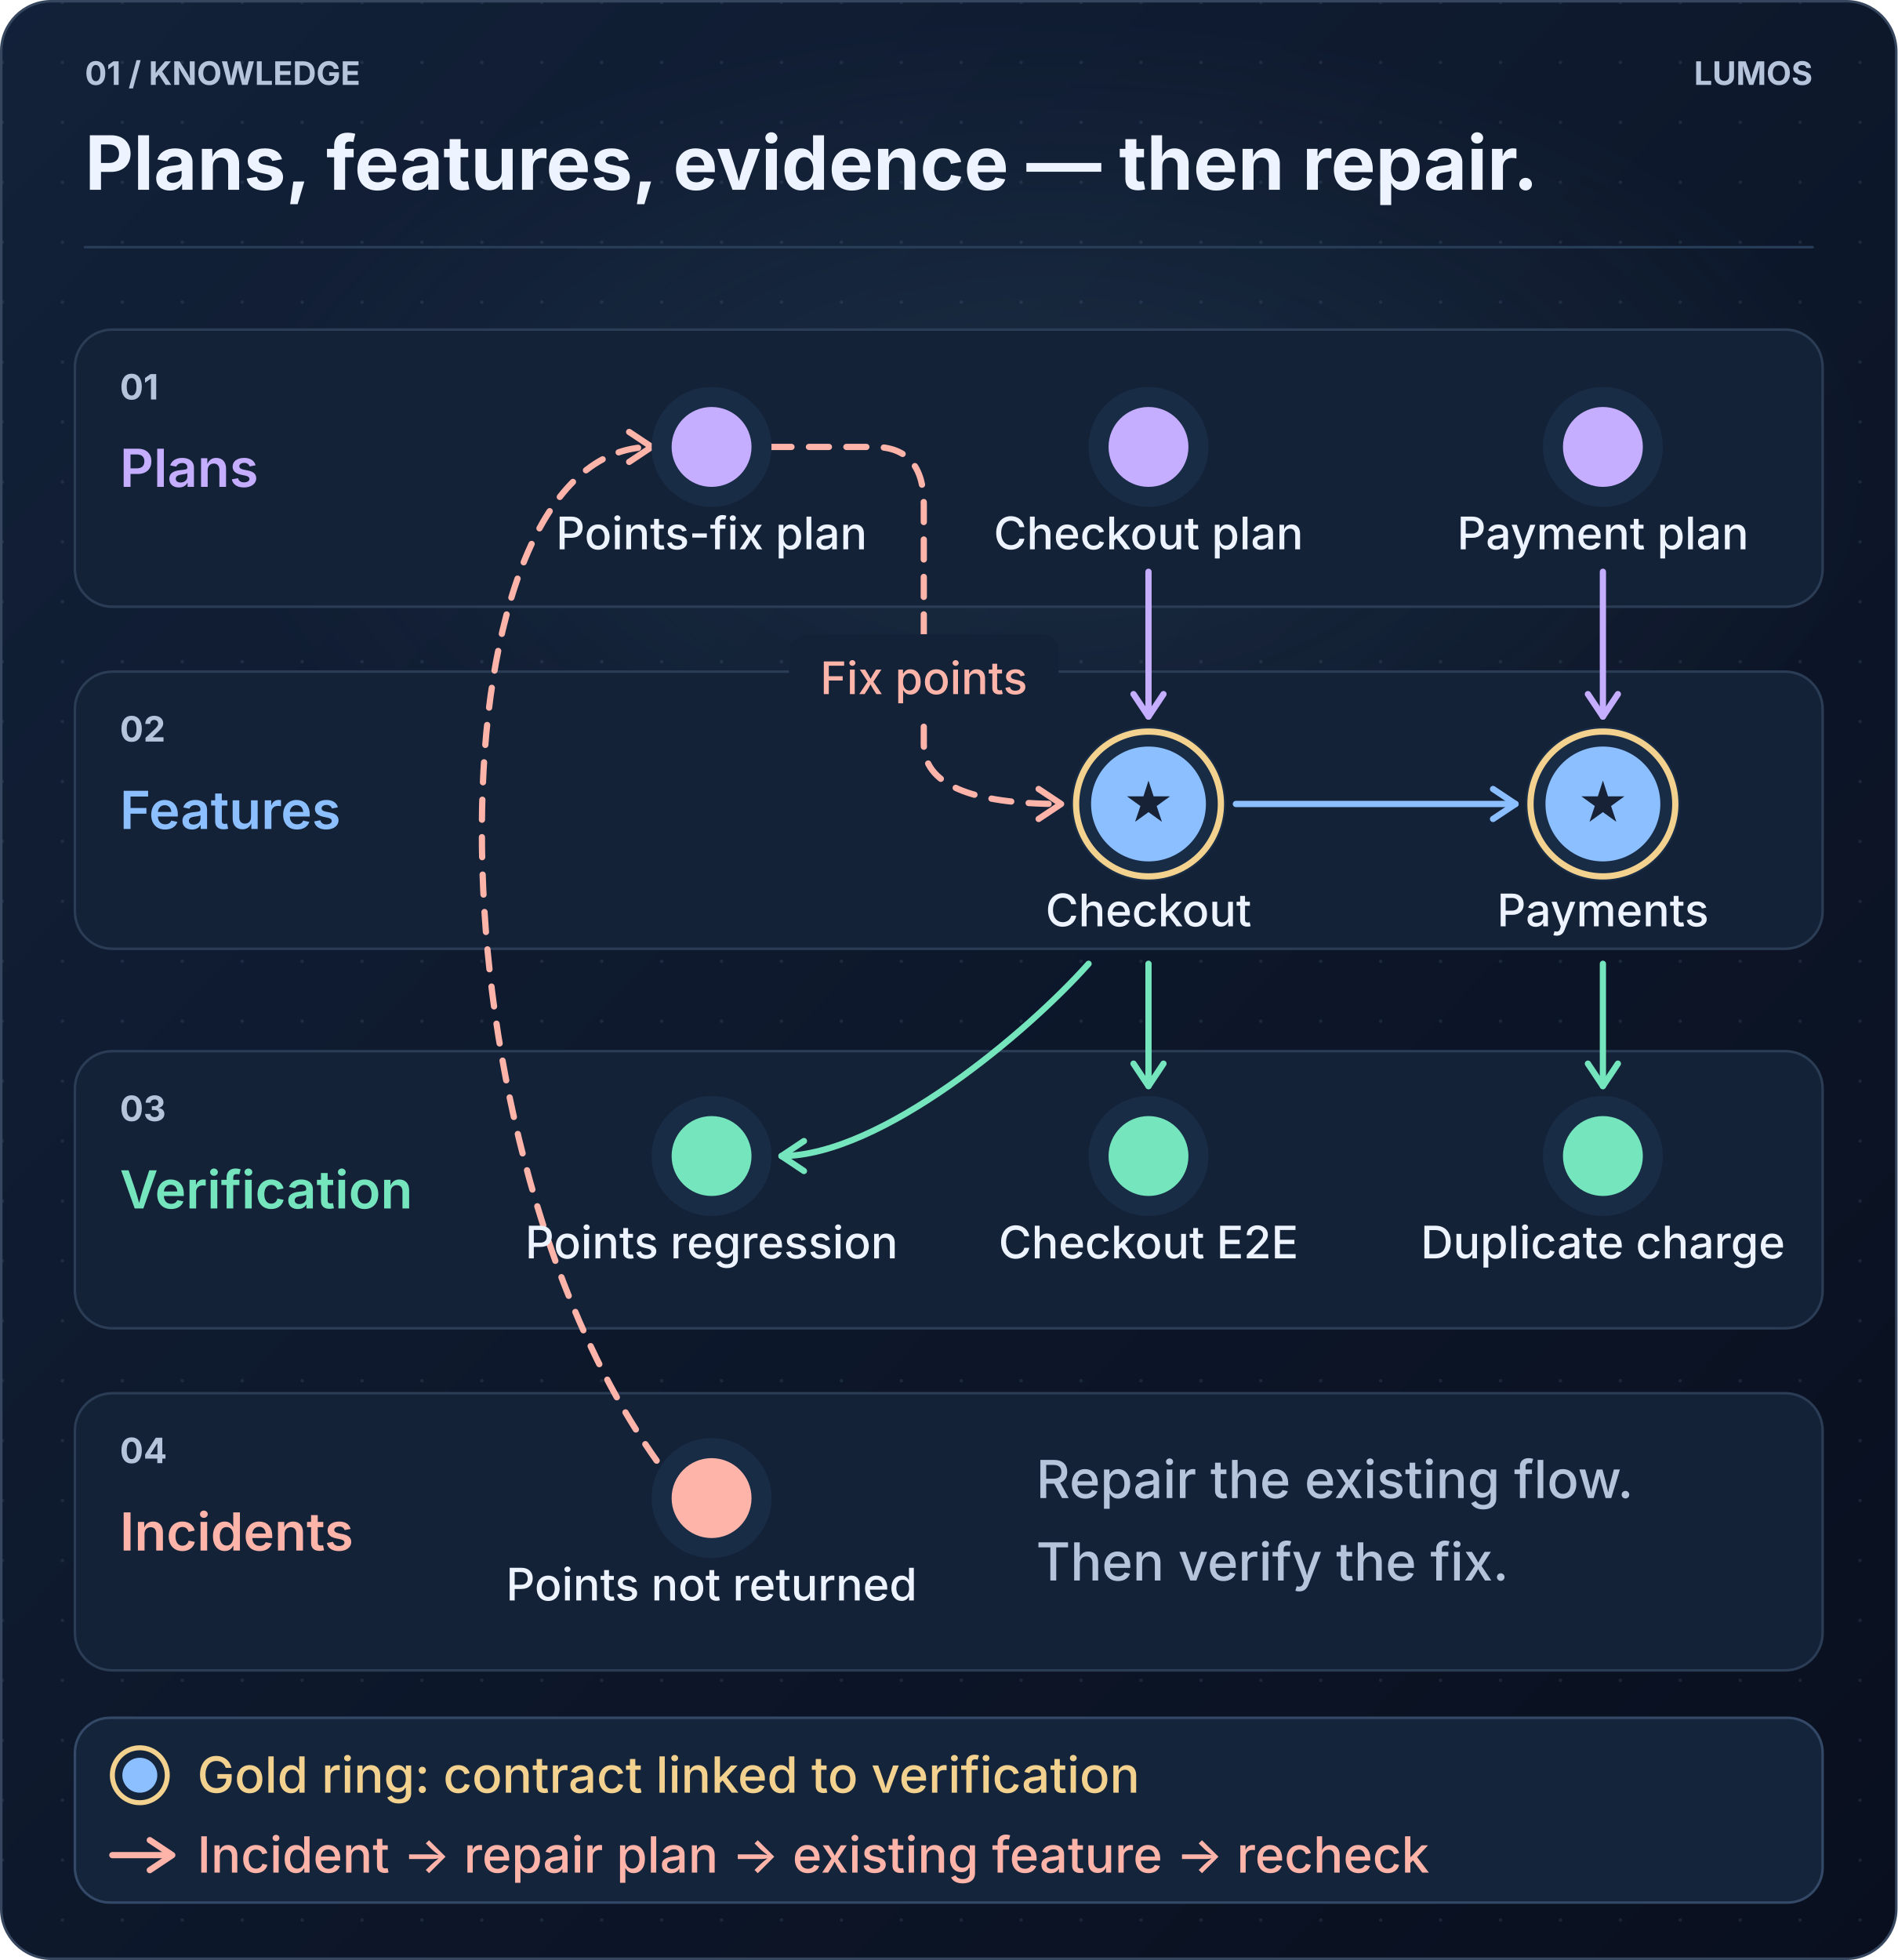
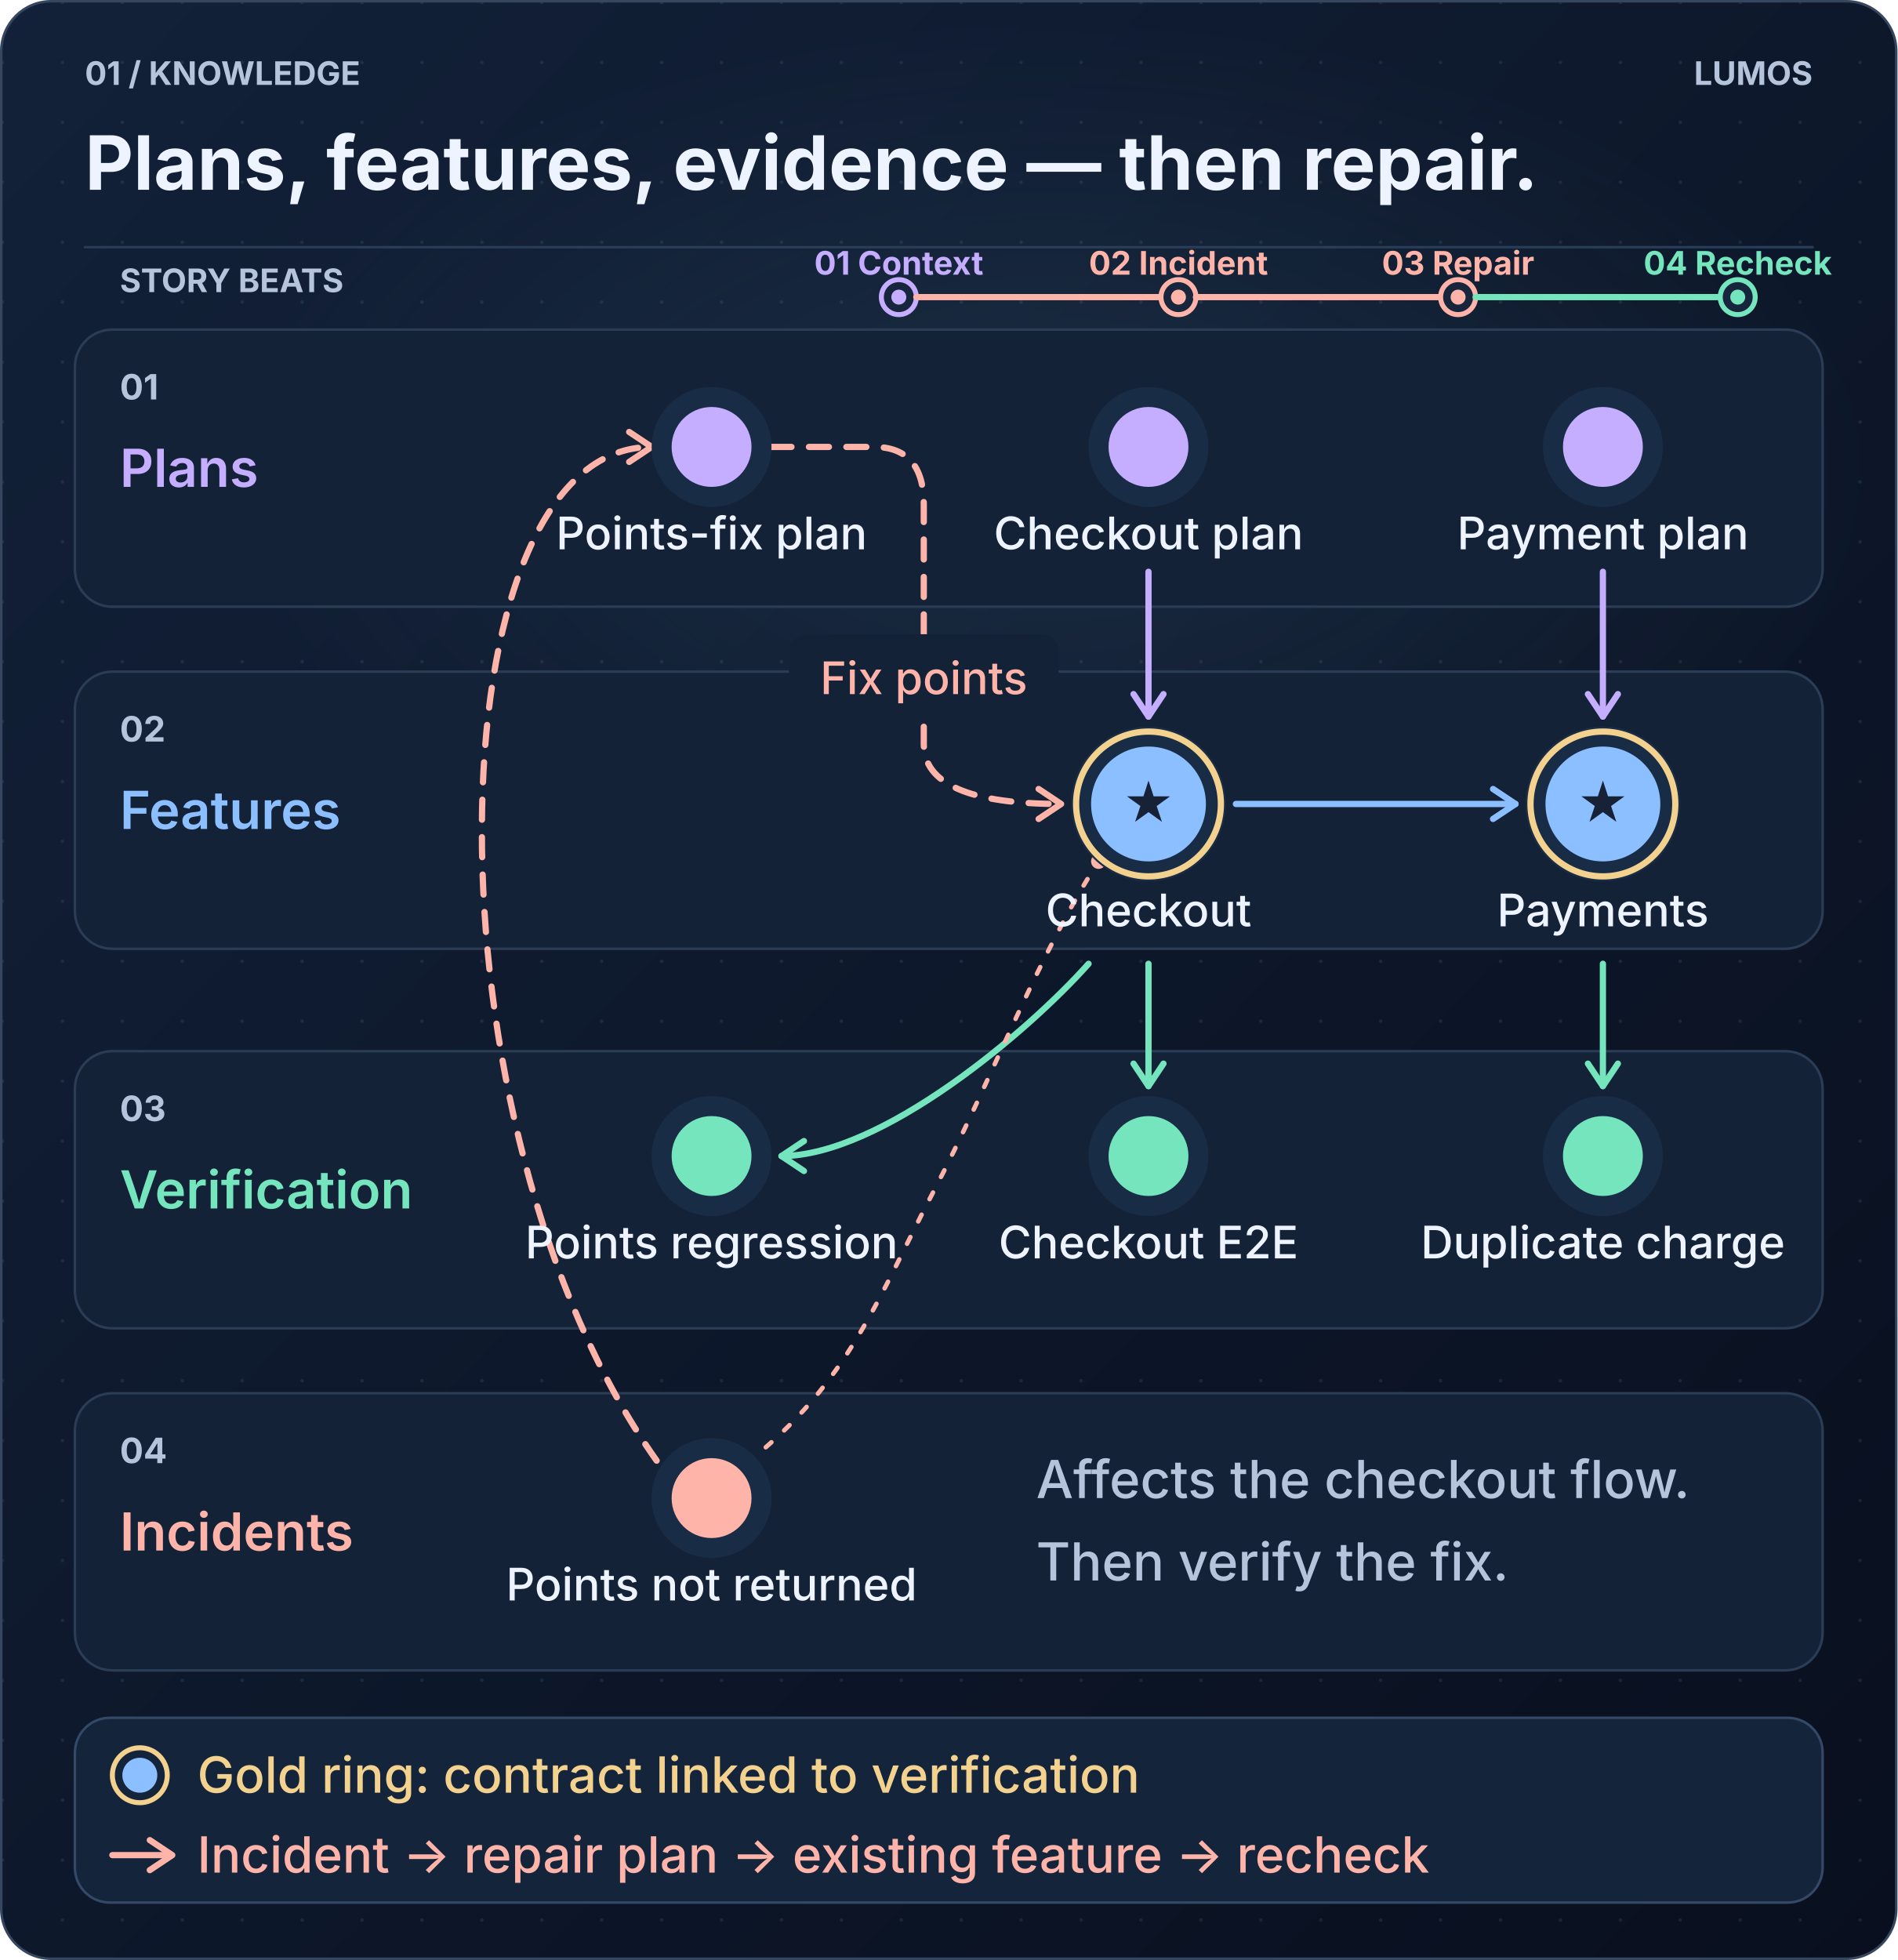
<svg xmlns="http://www.w3.org/2000/svg" width="760" height="785" viewBox="0 0 760 785" role="img" aria-labelledby="title desc">
  <defs>
    <linearGradient id="bg" x1="0" y1="0" x2="1" y2="1">
      <stop stop-color="#122139" />
      <stop offset="1" stop-color="#090f1e" />
    </linearGradient>
    <linearGradient id="panel" x1="0" y1="0" x2="1" y2="1">
      <stop stop-color="#1b2e48" />
      <stop offset="1" stop-color="#111d31" />
    </linearGradient>
    <radialGradient id="halo">
      <stop stop-color="#73b8d7" stop-opacity=".12" />
      <stop offset="1" stop-color="#73b8d7" stop-opacity="0" />
    </radialGradient>
    <pattern id="grid" width="24" height="24" patternUnits="userSpaceOnUse">
      <circle cx="1" cy="1" r=".7" fill="#718da9" opacity=".15" />
    </pattern>
  </defs>
  <rect x=".5" y=".5" width="759" height="784" rx="20" fill="url(#bg)" stroke="#35465e" />
  <rect x="1" y="1" width="758" height="783" rx="20" fill="url(#grid)" />
  <ellipse cx="420" cy="190" rx="335" ry="185" fill="url(#halo)" />
  <g font-family="Inter, 'PingFang TC', 'Noto Sans TC', 'Microsoft JhengHei', system-ui, sans-serif">
    <text x="34" y="34" font-size="13" fill="#b5c4db" text-anchor="start" font-weight="650">01 / KNOWLEDGE</text>
    <text x="34" y="76" font-size="30" fill="#edf3ff" text-anchor="start" font-weight="650">Plans, features, evidence — then repair.</text>
    <path d="M34 99H726" fill="none" stroke="#283d58" stroke-width="1" stroke-linecap="round" stroke-linejoin="round" />
    <text x="726" y="34" font-size="13" fill="#b5c4db" text-anchor="end" font-weight="650">LUMOS</text>
    <g id="knowledge-flow">
      <rect x="30" y="132" width="700" height="111" rx="15" fill="#142238" stroke="#2b3c55" stroke-width="1" />
      <text x="48" y="160" font-size="14" fill="#b5c4db" text-anchor="start" font-weight="650">01</text>
      <text x="48" y="195" font-size="21" fill="#c5adff" text-anchor="start" font-weight="600">Plans</text>
      <rect x="30" y="269" width="700" height="111" rx="15" fill="#142238" stroke="#2b3c55" stroke-width="1" />
      <text x="48" y="297" font-size="14" fill="#b5c4db" text-anchor="start" font-weight="650">02</text>
      <text x="48" y="332" font-size="21" fill="#8bbfff" text-anchor="start" font-weight="600">Features</text>
      <rect x="30" y="421" width="700" height="111" rx="15" fill="#142238" stroke="#2b3c55" stroke-width="1" />
      <text x="48" y="449" font-size="14" fill="#b5c4db" text-anchor="start" font-weight="650">03</text>
      <text x="48" y="484" font-size="21" fill="#75e5bd" text-anchor="start" font-weight="600">Verification</text>
      <rect x="30" y="558" width="700" height="111" rx="15" fill="#142238" stroke="#2b3c55" stroke-width="1" />
      <text x="48" y="586" font-size="14" fill="#b5c4db" text-anchor="start" font-weight="650">04</text>
      <text x="48" y="621" font-size="21" fill="#ffb4aa" text-anchor="start" font-weight="600">Incidents</text>
+       <text x="48" y="117" font-size="13" fill="#b5c4db" text-anchor="start" font-weight="650">STORY BEATS</text>
+       <path d="M360 119H696" fill="none" stroke="#2b3c55" stroke-width="2" stroke-linecap="round" stroke-linejoin="round" />
+       <g data-kind="story-beat" data-reveal="0.3" opacity="1">
+         <animate attributeName="opacity" dur="24s" repeatCount="indefinite" values="0;0;1;1" keyTimes="0;0.013;0.025;1" />
+         <circle cx="360" cy="119" r="7" fill="#17263c" stroke="#c5adff" stroke-width="2" />
+         <circle cx="360" cy="119" r="3" fill="#c5adff" stroke="none" stroke-width="1" />
+         <text x="360" y="110" font-size="13" fill="#c5adff" text-anchor="middle" font-weight="650">01  Context</text>
+       </g>
+       <g data-kind="story-progress" data-reveal="7.5" opacity="1">
+         <animate attributeName="opacity" dur="24s" repeatCount="indefinite" values="0;0;1;1" keyTimes="0;0.312;0.325;1" />
+         <path d="M367 119H465" fill="none" stroke="#ffb4aa" stroke-width="2.5" stroke-linecap="round" stroke-linejoin="round" />
+       </g>
+       <g data-kind="story-beat" data-reveal="7.5" opacity="1">
+         <animate attributeName="opacity" dur="24s" repeatCount="indefinite" values="0;0;1;1" keyTimes="0;0.312;0.325;1" />
+         <circle cx="472" cy="119" r="7" fill="#17263c" stroke="#ffb4aa" stroke-width="2" />
+         <circle cx="472" cy="119" r="3" fill="#ffb4aa" stroke="none" stroke-width="1" />
+         <text x="472" y="110" font-size="13" fill="#ffb4aa" text-anchor="middle" font-weight="650">02  Incident</text>
+       </g>
+       <g data-kind="story-progress" data-reveal="9.0" opacity="1">
+         <animate attributeName="opacity" dur="24s" repeatCount="indefinite" values="0;0;1;1" keyTimes="0;0.375;0.388;1" />
+         <path d="M479 119H577" fill="none" stroke="#ffb4aa" stroke-width="2.5" stroke-linecap="round" stroke-linejoin="round" />
+       </g>
+       <g data-kind="story-beat" data-reveal="9.0" opacity="1">
+         <animate attributeName="opacity" dur="24s" repeatCount="indefinite" values="0;0;1;1" keyTimes="0;0.375;0.388;1" />
+         <circle cx="584" cy="119" r="7" fill="#17263c" stroke="#ffb4aa" stroke-width="2" />
+         <circle cx="584" cy="119" r="3" fill="#ffb4aa" stroke="none" stroke-width="1" />
+         <text x="584" y="110" font-size="13" fill="#ffb4aa" text-anchor="middle" font-weight="650">03  Repair</text>
+       </g>
+       <g data-kind="story-progress" data-reveal="11.5" opacity="1">
+         <animate attributeName="opacity" dur="24s" repeatCount="indefinite" values="0;0;1;1" keyTimes="0;0.479;0.492;1" />
+         <path d="M591 119H689" fill="none" stroke="#75e5bd" stroke-width="2.5" stroke-linecap="round" stroke-linejoin="round" />
+       </g>
+       <g data-kind="story-beat" data-reveal="11.5" opacity="1">
+         <animate attributeName="opacity" dur="24s" repeatCount="indefinite" values="0;0;1;1" keyTimes="0;0.479;0.492;1" />
+         <circle cx="696" cy="119" r="7" fill="#17263c" stroke="#75e5bd" stroke-width="2" />
+         <circle cx="696" cy="119" r="3" fill="#75e5bd" stroke="none" stroke-width="1" />
+         <text x="696" y="110" font-size="13" fill="#75e5bd" text-anchor="middle" font-weight="650">04  Recheck</text>
+       </g>
      <g data-from="plan-checkout" data-to="feature-checkout" data-reveal="2.1" opacity="1">
        <animate attributeName="opacity" dur="24s" repeatCount="indefinite" values="0;0;1;1" keyTimes="0;0.087;0.1;1" />
        <path d="M460 229V287" fill="none" stroke="#c5adff" stroke-width="2.5" stroke-linecap="round" stroke-linejoin="round" />
        <polyline points="454,278 460,287 466,278" fill="none" stroke="#c5adff" stroke-width="2.5" stroke-linecap="round" stroke-linejoin="round" />
      </g>
      <g data-from="plan-payment" data-to="feature-payment" data-reveal="3.1" opacity="1">
        <animate attributeName="opacity" dur="24s" repeatCount="indefinite" values="0;0;1;1" keyTimes="0;0.129;0.142;1" />
        <path d="M642 229V287" fill="none" stroke="#c5adff" stroke-width="2.5" stroke-linecap="round" stroke-linejoin="round" />
        <polyline points="636,278 642,287 648,278" fill="none" stroke="#c5adff" stroke-width="2.5" stroke-linecap="round" stroke-linejoin="round" />
      </g>
      <g data-from="feature-checkout" data-to="feature-payment" data-reveal="3.2" opacity="1">
        <animate attributeName="opacity" dur="24s" repeatCount="indefinite" values="0;0;1;1" keyTimes="0;0.133;0.146;1" />
        <path d="M495 322H607" fill="none" stroke="#8bbfff" stroke-width="2.5" stroke-linecap="round" stroke-linejoin="round" />
        <polyline points="598,316 607,322 598,328" fill="none" stroke="#8bbfff" stroke-width="2.5" stroke-linecap="round" stroke-linejoin="round" />
      </g>
      <g data-from="feature-checkout" data-to="verification-checkout" data-reveal="5.1" opacity="1">
        <animate attributeName="opacity" dur="24s" repeatCount="indefinite" values="0;0;1;1" keyTimes="0;0.212;0.225;1" />
        <path d="M460 386V435" fill="none" stroke="#75e5bd" stroke-width="2.5" stroke-linecap="round" stroke-linejoin="round" />
        <polyline points="454,426 460,435 466,426" fill="none" stroke="#75e5bd" stroke-width="2.5" stroke-linecap="round" stroke-linejoin="round" />
      </g>
      <g data-from="feature-payment" data-to="verification-payment" data-reveal="6.1" opacity="1">
        <animate attributeName="opacity" dur="24s" repeatCount="indefinite" values="0;0;1;1" keyTimes="0;0.254;0.267;1" />
        <path d="M642 386V435" fill="none" stroke="#75e5bd" stroke-width="2.5" stroke-linecap="round" stroke-linejoin="round" />
        <polyline points="636,426 642,435 648,426" fill="none" stroke="#75e5bd" stroke-width="2.5" stroke-linecap="round" stroke-linejoin="round" />
      </g>
      <g data-from="incident" data-to="plan-points-fix" data-reveal="8.5" opacity="1">
        <animate attributeName="opacity" dur="24s" repeatCount="indefinite" values="0;0;1;1" keyTimes="0;0.354;0.367;1" />
        <path d="M263 585C168 451 172 179 261 179" fill="none" stroke="#ffb4aa" stroke-width="2.5" stroke-linecap="round" stroke-linejoin="round" stroke-dasharray="8 7" />
        <polyline points="252,173 261,179 252,185" fill="none" stroke="#ffb4aa" stroke-width="2.5" stroke-linecap="round" stroke-linejoin="round" />
      </g>
      <g data-from="plan-points-fix" data-to="feature-checkout" data-reveal="9.8" opacity="1">
        <animate attributeName="opacity" dur="24s" repeatCount="indefinite" values="0;0;1;1" keyTimes="0;0.408;0.421;1" />
        <path d="M309 179H350Q370 179 370 202V298Q370 322 425 322" fill="none" stroke="#ffb4aa" stroke-width="2.5" stroke-linecap="round" stroke-linejoin="round" stroke-dasharray="8 7" />
        <polyline points="416,316 425,322 416,328" fill="none" stroke="#ffb4aa" stroke-width="2.5" stroke-linecap="round" stroke-linejoin="round" />
        <rect x="316" y="254" width="108" height="35" rx="7" fill="#142238" stroke="none" stroke-width="1" />
        <text x="370" y="278" font-size="18" fill="#ffb4aa" text-anchor="middle" font-weight="550">Fix points</text>
      </g>
      <g data-from="feature-checkout" data-to="verification-points" data-reveal="11.0" opacity="1">
        <animate attributeName="opacity" dur="24s" repeatCount="indefinite" values="0;0;1;1" keyTimes="0;0.458;0.471;1" />
        <path d="M436 386C412 413 353 463 313 463" fill="none" stroke="#75e5bd" stroke-width="2.5" stroke-linecap="round" stroke-linejoin="round" />
        <polyline points="322,457 313,463 322,469" fill="none" stroke="#75e5bd" stroke-width="2.5" stroke-linecap="round" stroke-linejoin="round" />
+       </g>
+       <g data-from="incident" data-to="feature-checkout" data-relation="affected-feature" data-reveal="7.9" opacity="1">
+         <animate attributeName="opacity" dur="24s" repeatCount="indefinite" values="0;0;1;1" keyTimes="0;0.329;0.342;1" />
+         <path d="M299 586C340 554 352 519 374 477C397 433 416 382 440 345" fill="none" stroke="#ffb4aa" stroke-width="1.8" stroke-linecap="round" stroke-linejoin="round" stroke-dasharray="3 7" />
+         <circle cx="440" cy="345" r="3" fill="#ffb4aa" stroke="none" stroke-width="1" />
      </g>
      <g id="plan-points-fix" data-reveal="9.0" opacity="1">
        <animate attributeName="opacity" dur="24s" repeatCount="indefinite" values="0;0;1;1" keyTimes="0;0.375;0.388;1" />
        <circle cx="285" cy="179" r="24" fill="#192c45" stroke="none" stroke-width="1" />
        <circle cx="285" cy="179" r="16" fill="#c5adff" stroke="none" stroke-width="1" />
        <text x="285" y="220" font-size="18" fill="#edf3ff" text-anchor="middle" font-weight="550">Points-fix plan</text>
      </g>
      <g id="plan-checkout" data-reveal="0.3" opacity="1">
        <animate attributeName="opacity" dur="24s" repeatCount="indefinite" values="0;0;1;1" keyTimes="0;0.013;0.025;1" />
        <circle cx="460" cy="179" r="24" fill="#192c45" stroke="none" stroke-width="1" />
        <circle cx="460" cy="179" r="16" fill="#c5adff" stroke="none" stroke-width="1" />
        <text x="460" y="220" font-size="18" fill="#edf3ff" text-anchor="middle" font-weight="550">Checkout plan</text>
      </g>
      <g id="plan-payment" data-reveal="1.0" opacity="1">
        <animate attributeName="opacity" dur="24s" repeatCount="indefinite" values="0;0;1;1" keyTimes="0;0.042;0.054;1" />
        <circle cx="642" cy="179" r="24" fill="#192c45" stroke="none" stroke-width="1" />
        <circle cx="642" cy="179" r="16" fill="#c5adff" stroke="none" stroke-width="1" />
        <text x="642" y="220" font-size="18" fill="#edf3ff" text-anchor="middle" font-weight="550">Payment plan</text>
      </g>
      <g id="feature-checkout" data-reveal="2.0" opacity="1">
        <animate attributeName="opacity" dur="24s" repeatCount="indefinite" values="0;0;1;1" keyTimes="0;0.083;0.096;1" />
        <circle cx="460" cy="322" r="31" fill="#192c45" stroke="none" stroke-width="1" />
        <circle cx="460" cy="322" r="23" fill="#8bbfff" stroke="none" stroke-width="1" />
        <circle data-kind="contract" data-evidence="verification-checkout" data-reveal="5.6" opacity="1" cx="460" cy="322" r="29" fill="none" stroke="#f3d18e" stroke-width="2.5">
          <animate attributeName="opacity" dur="24s" repeatCount="indefinite" values="0;0;1;1" keyTimes="0;0.233;0.246;1" />
        </circle>
        <g data-kind="contract-star" data-reveal="5.6" opacity="1">
          <animate attributeName="opacity" dur="24s" repeatCount="indefinite" values="0;0;1;1" keyTimes="0;0.233;0.246;1" />
          <text x="460" y="329" font-size="20" fill="#172237" text-anchor="middle" font-weight="650">★</text>
        </g>
        <text x="460" y="371" font-size="18" fill="#edf3ff" text-anchor="middle" font-weight="550">Checkout</text>
      </g>
      <g id="feature-payment" data-reveal="3.0" opacity="1">
        <animate attributeName="opacity" dur="24s" repeatCount="indefinite" values="0;0;1;1" keyTimes="0;0.125;0.138;1" />
        <circle cx="642" cy="322" r="31" fill="#192c45" stroke="none" stroke-width="1" />
        <circle cx="642" cy="322" r="23" fill="#8bbfff" stroke="none" stroke-width="1" />
        <circle data-kind="contract" data-evidence="verification-payment" data-reveal="6.6" opacity="1" cx="642" cy="322" r="29" fill="none" stroke="#f3d18e" stroke-width="2.5">
          <animate attributeName="opacity" dur="24s" repeatCount="indefinite" values="0;0;1;1" keyTimes="0;0.275;0.287;1" />
        </circle>
        <g data-kind="contract-star" data-reveal="6.6" opacity="1">
          <animate attributeName="opacity" dur="24s" repeatCount="indefinite" values="0;0;1;1" keyTimes="0;0.275;0.287;1" />
          <text x="642" y="329" font-size="20" fill="#172237" text-anchor="middle" font-weight="650">★</text>
        </g>
        <text x="642" y="371" font-size="18" fill="#edf3ff" text-anchor="middle" font-weight="550">Payments</text>
      </g>
      <g id="incident" data-reveal="7.5" opacity="1">
        <animate attributeName="opacity" dur="24s" repeatCount="indefinite" values="0;0;1;1" keyTimes="0;0.312;0.325;1" />
        <circle cx="285" cy="600" r="24" fill="#192c45" stroke="none" stroke-width="1" />
        <circle cx="285" cy="600" r="16" fill="#ffb4aa" stroke="none" stroke-width="1" />
        <text x="285" y="641" font-size="18" fill="#edf3ff" text-anchor="middle" font-weight="550">Points not returned</text>
      </g>
      <g id="verification-points" data-reveal="11.5" opacity="1">
        <animate attributeName="opacity" dur="24s" repeatCount="indefinite" values="0;0;1;1" keyTimes="0;0.479;0.492;1" />
        <circle cx="285" cy="463" r="24" fill="#192c45" stroke="none" stroke-width="1" />
        <circle cx="285" cy="463" r="16" fill="#75e5bd" stroke="none" stroke-width="1" />
        <text x="285" y="504" font-size="18" fill="#edf3ff" text-anchor="middle" font-weight="550">Points regression</text>
      </g>
      <g id="verification-checkout" data-reveal="5.0" opacity="1">
        <animate attributeName="opacity" dur="24s" repeatCount="indefinite" values="0;0;1;1" keyTimes="0;0.208;0.221;1" />
        <circle cx="460" cy="463" r="24" fill="#192c45" stroke="none" stroke-width="1" />
        <circle cx="460" cy="463" r="16" fill="#75e5bd" stroke="none" stroke-width="1" />
        <text x="460" y="504" font-size="18" fill="#edf3ff" text-anchor="middle" font-weight="550">Checkout E2E</text>
      </g>
      <g id="verification-payment" data-reveal="6.0" opacity="1">
        <animate attributeName="opacity" dur="24s" repeatCount="indefinite" values="0;0;1;1" keyTimes="0;0.25;0.263;1" />
        <circle cx="642" cy="463" r="24" fill="#192c45" stroke="none" stroke-width="1" />
        <circle cx="642" cy="463" r="16" fill="#75e5bd" stroke="none" stroke-width="1" />
        <text x="642" y="504" font-size="18" fill="#edf3ff" text-anchor="middle" font-weight="550">Duplicate charge</text>
      </g>
-       <text x="415" y="600" font-size="21" fill="#b5c4db" text-anchor="start" font-weight="450">Repair the existing flow.</text>
+       <text x="415" y="600" font-size="21" fill="#b5c4db" text-anchor="start" font-weight="450">Affects the checkout flow.</text>
      <text x="415" y="633" font-size="21" fill="#b5c4db" text-anchor="start" font-weight="450">Then verify the fix.</text>
    </g>
    <rect x="30" y="688" width="700" height="74" rx="14" fill="#14243a" stroke="#344967" stroke-width="1" />
    <circle cx="56" cy="711" r="7" fill="#8bbfff" stroke="none" stroke-width="1" />
    <circle cx="56" cy="711" r="11" fill="none" stroke="#f3d18e" stroke-width="2" />
    <text x="79" y="718" font-size="20" fill="#f3d18e" text-anchor="start" font-weight="450">Gold ring: contract linked to verification</text>
    <path d="M45 743H68" fill="none" stroke="#ffb4aa" stroke-width="2.5" stroke-linecap="round" stroke-linejoin="round" />
    <polyline points="60,737 69,743 60,749" fill="none" stroke="#ffb4aa" stroke-width="2.5" stroke-linecap="round" stroke-linejoin="round" />
    <text x="79" y="750" font-size="20" fill="#ffb4aa" text-anchor="start" font-weight="450">Incident → repair plan → existing feature → recheck</text>
  </g>
</svg>
